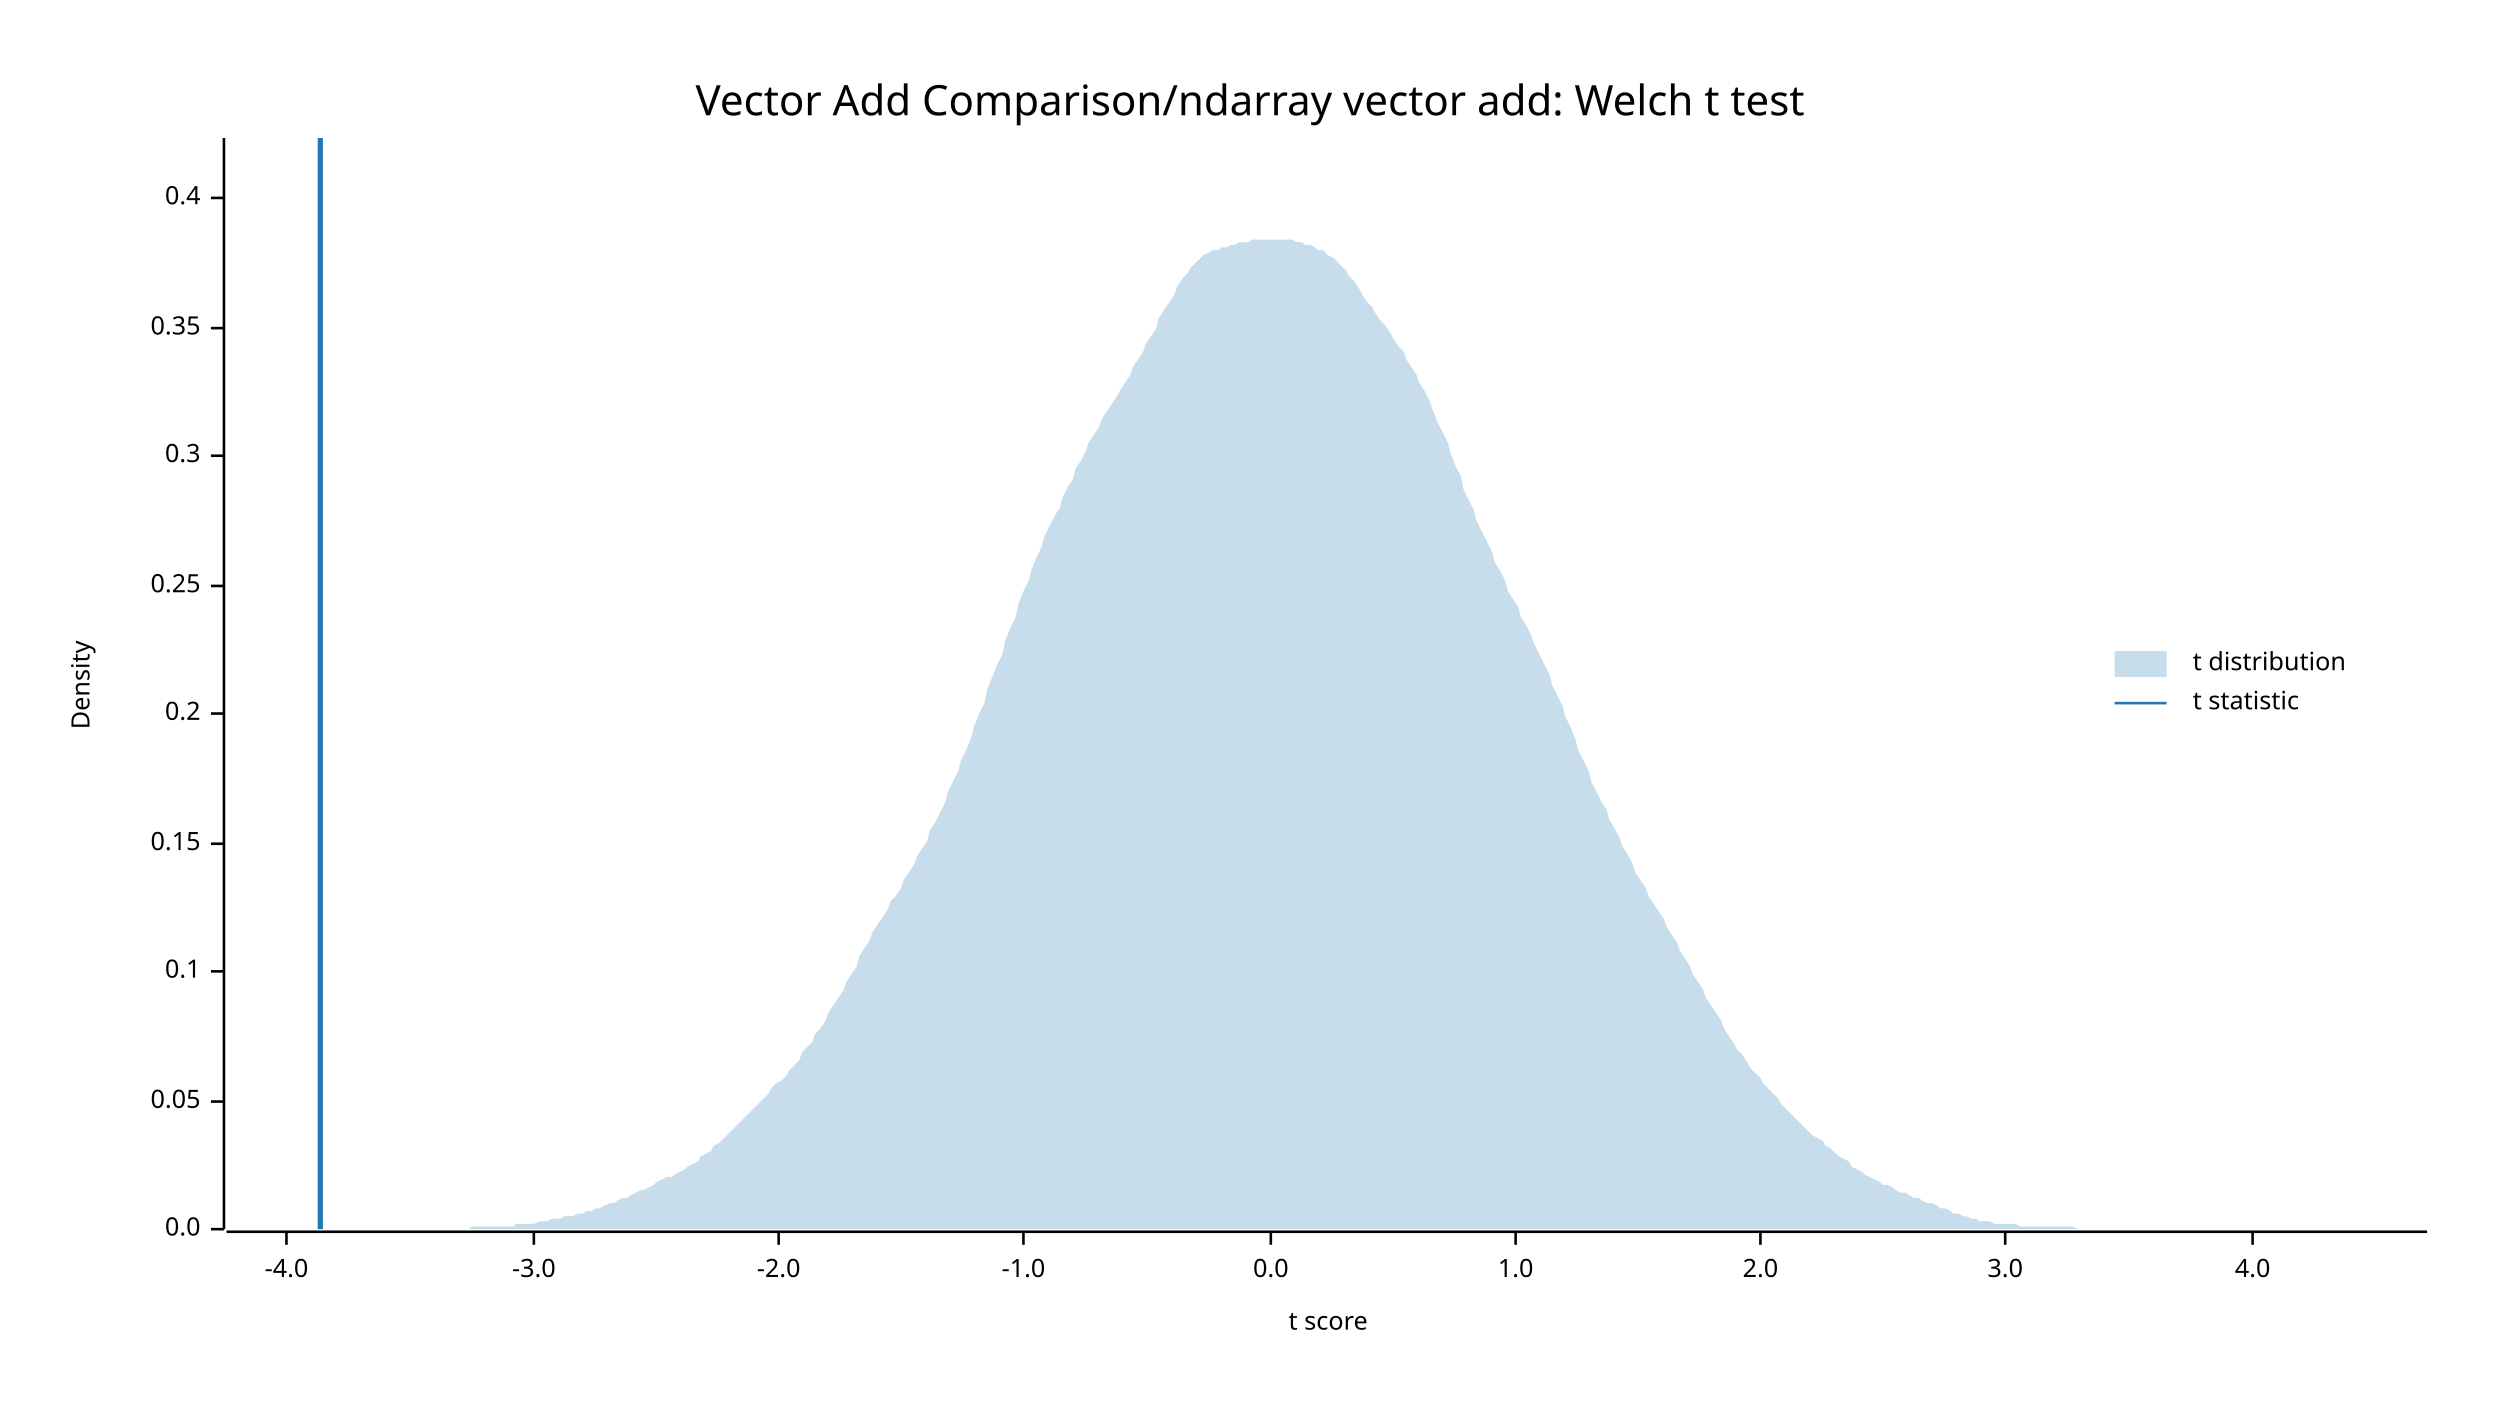
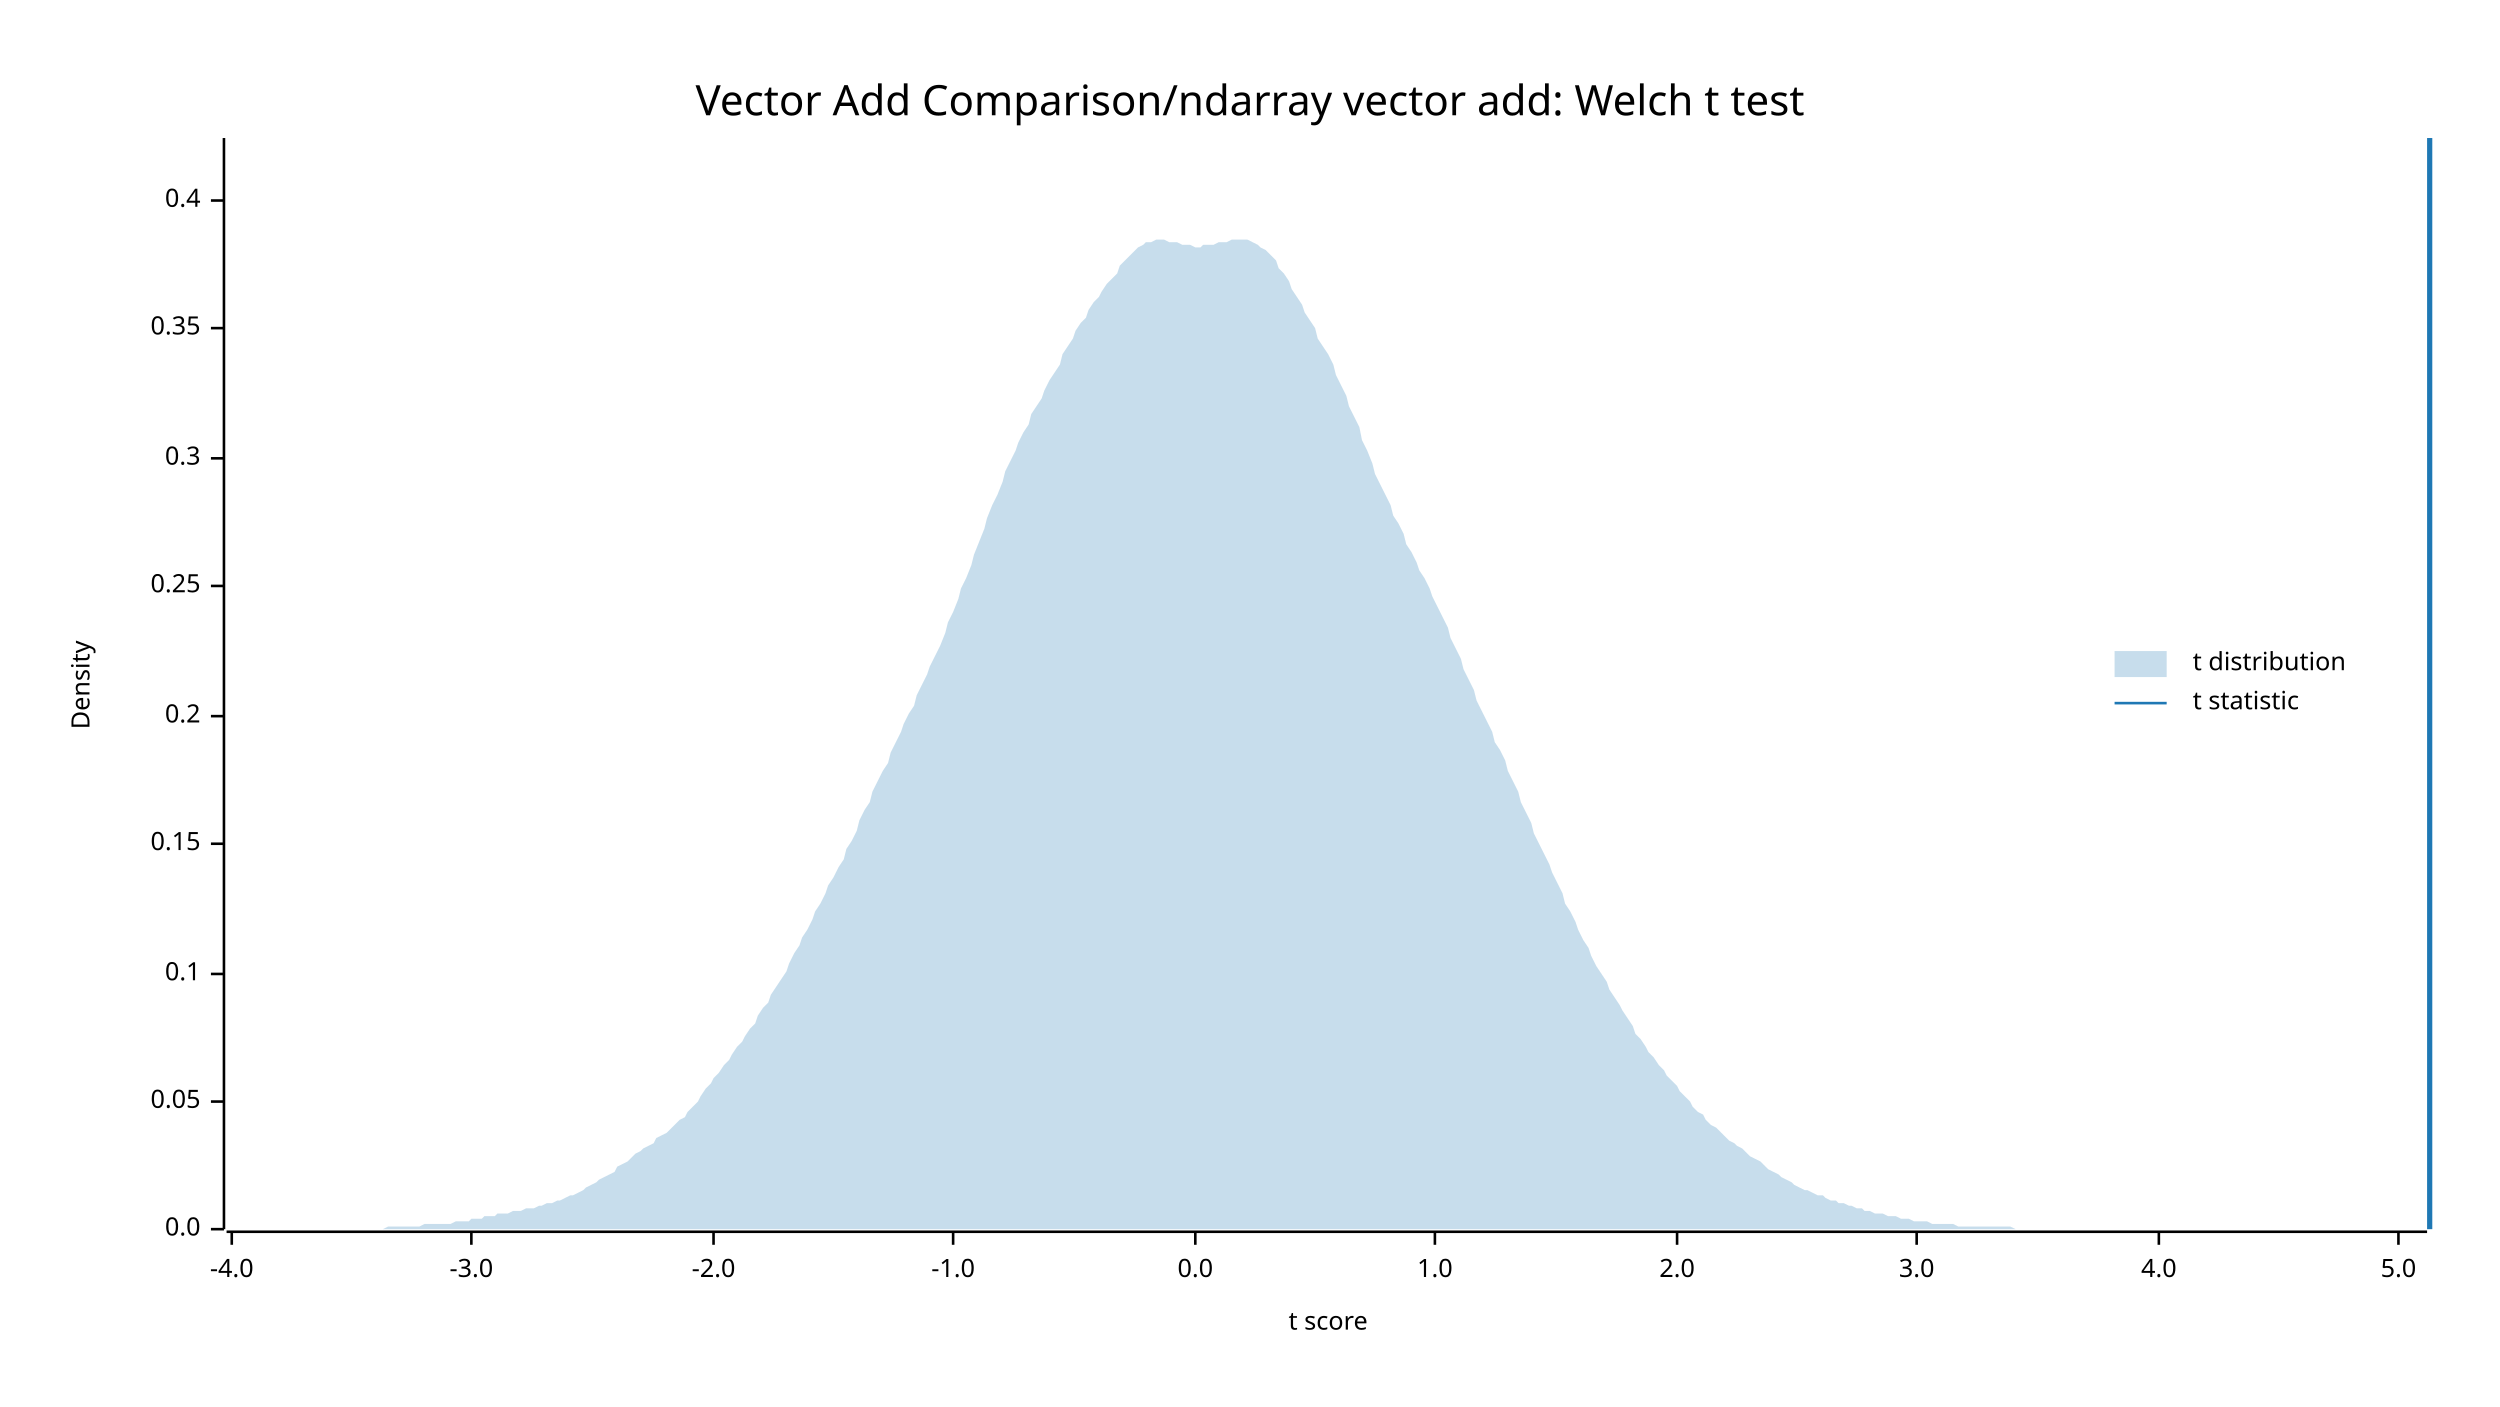
<svg xmlns="http://www.w3.org/2000/svg" width="960" height="540" viewBox="0 0 960 540">
  <text x="480" y="32" dy="0.76em" text-anchor="middle" font-family="sans-serif" font-size="16.129" opacity="1" fill="#000000">
Vector Add Comparison/ndarray vector add: Welch t test
</text>
  <text x="27" y="263" dy="0.76em" text-anchor="middle" font-family="sans-serif" font-size="9.677" opacity="1" fill="#000000" transform="rotate(270, 27, 263)">
Density
</text>
  <text x="510" y="513" dy="-0.5ex" text-anchor="middle" font-family="sans-serif" font-size="9.677" opacity="1" fill="#000000">
t score
</text>
  <polyline fill="none" opacity="1" stroke="#000000" stroke-width="1" points="86,53 86,472 " />
  <text x="77" y="472" dy="0.5ex" text-anchor="end" font-family="sans-serif" font-size="9.677" opacity="1" fill="#000000">
0.0
</text>
  <polyline fill="none" opacity="1" stroke="#000000" stroke-width="1" points="81,472 86,472 " />
  <text x="77" y="423" dy="0.5ex" text-anchor="end" font-family="sans-serif" font-size="9.677" opacity="1" fill="#000000">
0.05
</text>
  <polyline fill="none" opacity="1" stroke="#000000" stroke-width="1" points="81,423 86,423 " />
-   <text x="77" y="373" dy="0.5ex" text-anchor="end" font-family="sans-serif" font-size="9.677" opacity="1" fill="#000000">
+   <text x="77" y="374" dy="0.5ex" text-anchor="end" font-family="sans-serif" font-size="9.677" opacity="1" fill="#000000">
0.1
</text>
-   <polyline fill="none" opacity="1" stroke="#000000" stroke-width="1" points="81,373 86,373 " />
+   <polyline fill="none" opacity="1" stroke="#000000" stroke-width="1" points="81,374 86,374 " />
  <text x="77" y="324" dy="0.5ex" text-anchor="end" font-family="sans-serif" font-size="9.677" opacity="1" fill="#000000">
0.15
</text>
  <polyline fill="none" opacity="1" stroke="#000000" stroke-width="1" points="81,324 86,324 " />
-   <text x="77" y="274" dy="0.5ex" text-anchor="end" font-family="sans-serif" font-size="9.677" opacity="1" fill="#000000">
+   <text x="77" y="275" dy="0.5ex" text-anchor="end" font-family="sans-serif" font-size="9.677" opacity="1" fill="#000000">
0.2
</text>
-   <polyline fill="none" opacity="1" stroke="#000000" stroke-width="1" points="81,274 86,274 " />
+   <polyline fill="none" opacity="1" stroke="#000000" stroke-width="1" points="81,275 86,275 " />
  <text x="77" y="225" dy="0.5ex" text-anchor="end" font-family="sans-serif" font-size="9.677" opacity="1" fill="#000000">
0.25
</text>
  <polyline fill="none" opacity="1" stroke="#000000" stroke-width="1" points="81,225 86,225 " />
-   <text x="77" y="175" dy="0.5ex" text-anchor="end" font-family="sans-serif" font-size="9.677" opacity="1" fill="#000000">
+   <text x="77" y="176" dy="0.5ex" text-anchor="end" font-family="sans-serif" font-size="9.677" opacity="1" fill="#000000">
0.3
</text>
-   <polyline fill="none" opacity="1" stroke="#000000" stroke-width="1" points="81,175 86,175 " />
+   <polyline fill="none" opacity="1" stroke="#000000" stroke-width="1" points="81,176 86,176 " />
  <text x="77" y="126" dy="0.5ex" text-anchor="end" font-family="sans-serif" font-size="9.677" opacity="1" fill="#000000">
0.35
</text>
  <polyline fill="none" opacity="1" stroke="#000000" stroke-width="1" points="81,126 86,126 " />
-   <text x="77" y="76" dy="0.5ex" text-anchor="end" font-family="sans-serif" font-size="9.677" opacity="1" fill="#000000">
+   <text x="77" y="77" dy="0.5ex" text-anchor="end" font-family="sans-serif" font-size="9.677" opacity="1" fill="#000000">
0.4
</text>
-   <polyline fill="none" opacity="1" stroke="#000000" stroke-width="1" points="81,76 86,76 " />
+   <polyline fill="none" opacity="1" stroke="#000000" stroke-width="1" points="81,77 86,77 " />
  <polyline fill="none" opacity="1" stroke="#000000" stroke-width="1" points="87,473 932,473 " />
-   <text x="110" y="483" dy="0.76em" text-anchor="middle" font-family="sans-serif" font-size="9.677" opacity="1" fill="#000000">
+   <text x="89" y="483" dy="0.76em" text-anchor="middle" font-family="sans-serif" font-size="9.677" opacity="1" fill="#000000">
-4.0
</text>
-   <polyline fill="none" opacity="1" stroke="#000000" stroke-width="1" points="110,473 110,478 " />
-   <text x="205" y="483" dy="0.76em" text-anchor="middle" font-family="sans-serif" font-size="9.677" opacity="1" fill="#000000">
+   <polyline fill="none" opacity="1" stroke="#000000" stroke-width="1" points="89,473 89,478 " />
+   <text x="181" y="483" dy="0.76em" text-anchor="middle" font-family="sans-serif" font-size="9.677" opacity="1" fill="#000000">
-3.0
</text>
-   <polyline fill="none" opacity="1" stroke="#000000" stroke-width="1" points="205,473 205,478 " />
-   <text x="299" y="483" dy="0.76em" text-anchor="middle" font-family="sans-serif" font-size="9.677" opacity="1" fill="#000000">
+   <polyline fill="none" opacity="1" stroke="#000000" stroke-width="1" points="181,473 181,478 " />
+   <text x="274" y="483" dy="0.76em" text-anchor="middle" font-family="sans-serif" font-size="9.677" opacity="1" fill="#000000">
-2.0
</text>
-   <polyline fill="none" opacity="1" stroke="#000000" stroke-width="1" points="299,473 299,478 " />
-   <text x="393" y="483" dy="0.76em" text-anchor="middle" font-family="sans-serif" font-size="9.677" opacity="1" fill="#000000">
+   <polyline fill="none" opacity="1" stroke="#000000" stroke-width="1" points="274,473 274,478 " />
+   <text x="366" y="483" dy="0.76em" text-anchor="middle" font-family="sans-serif" font-size="9.677" opacity="1" fill="#000000">
-1.0
</text>
-   <polyline fill="none" opacity="1" stroke="#000000" stroke-width="1" points="393,473 393,478 " />
-   <text x="488" y="483" dy="0.76em" text-anchor="middle" font-family="sans-serif" font-size="9.677" opacity="1" fill="#000000">
+   <polyline fill="none" opacity="1" stroke="#000000" stroke-width="1" points="366,473 366,478 " />
+   <text x="459" y="483" dy="0.76em" text-anchor="middle" font-family="sans-serif" font-size="9.677" opacity="1" fill="#000000">
0.0
</text>
-   <polyline fill="none" opacity="1" stroke="#000000" stroke-width="1" points="488,473 488,478 " />
-   <text x="582" y="483" dy="0.76em" text-anchor="middle" font-family="sans-serif" font-size="9.677" opacity="1" fill="#000000">
+   <polyline fill="none" opacity="1" stroke="#000000" stroke-width="1" points="459,473 459,478 " />
+   <text x="551" y="483" dy="0.76em" text-anchor="middle" font-family="sans-serif" font-size="9.677" opacity="1" fill="#000000">
1.0
</text>
-   <polyline fill="none" opacity="1" stroke="#000000" stroke-width="1" points="582,473 582,478 " />
-   <text x="676" y="483" dy="0.76em" text-anchor="middle" font-family="sans-serif" font-size="9.677" opacity="1" fill="#000000">
+   <polyline fill="none" opacity="1" stroke="#000000" stroke-width="1" points="551,473 551,478 " />
+   <text x="644" y="483" dy="0.76em" text-anchor="middle" font-family="sans-serif" font-size="9.677" opacity="1" fill="#000000">
2.0
</text>
-   <polyline fill="none" opacity="1" stroke="#000000" stroke-width="1" points="676,473 676,478 " />
-   <text x="770" y="483" dy="0.76em" text-anchor="middle" font-family="sans-serif" font-size="9.677" opacity="1" fill="#000000">
+   <polyline fill="none" opacity="1" stroke="#000000" stroke-width="1" points="644,473 644,478 " />
+   <text x="736" y="483" dy="0.76em" text-anchor="middle" font-family="sans-serif" font-size="9.677" opacity="1" fill="#000000">
3.0
</text>
-   <polyline fill="none" opacity="1" stroke="#000000" stroke-width="1" points="770,473 770,478 " />
-   <text x="865" y="483" dy="0.76em" text-anchor="middle" font-family="sans-serif" font-size="9.677" opacity="1" fill="#000000">
+   <polyline fill="none" opacity="1" stroke="#000000" stroke-width="1" points="736,473 736,478 " />
+   <text x="829" y="483" dy="0.76em" text-anchor="middle" font-family="sans-serif" font-size="9.677" opacity="1" fill="#000000">
4.0
</text>
-   <polyline fill="none" opacity="1" stroke="#000000" stroke-width="1" points="865,473 865,478 " />
-   <polygon opacity="0.25" fill="#1F78B4" points="87,472 88,472 90,472 92,472 93,472 95,472 97,472 98,472 100,472 102,472 103,472 105,472 107,472 109,472 110,472 112,472 114,472 115,472 117,472 119,472 120,472 122,472 124,472 125,472 127,472 129,472 131,472 132,472 134,472 136,472 137,472 139,472 141,472 142,472 144,472 146,472 147,472 149,472 151,472 153,472 154,472 156,472 158,472 159,472 161,472 163,472 164,472 166,472 168,472 169,472 171,472 173,472 175,472 176,472 178,472 180,472 181,471 183,471 185,471 186,471 188,471 190,471 191,471 193,471 195,471 197,471 198,470 200,470 202,470 203,470 205,470 207,469 208,469 210,469 212,468 214,468 215,468 217,467 219,467 220,467 222,466 224,466 225,465 227,465 229,464 230,464 232,463 234,462 236,462 237,461 239,460 241,460 242,459 244,458 246,457 247,457 249,456 251,455 252,454 254,453 256,452 258,452 259,451 261,450 263,449 264,448 266,447 268,446 269,444 271,443 273,442 274,440 276,439 278,437 280,435 281,434 283,432 285,430 286,429 288,427 290,425 291,424 293,422 295,420 296,418 298,416 300,415 302,413 303,411 305,409 307,407 308,404 310,402 312,400 313,397 315,395 317,392 318,389 320,386 322,383 324,380 325,377 327,374 329,371 330,367 332,364 334,361 335,358 337,355 339,352 341,349 342,346 344,344 346,341 347,338 349,335 351,332 352,329 354,326 356,323 357,319 359,316 361,312 363,308 364,304 366,300 368,296 369,292 371,288 373,283 374,279 376,274 378,270 379,265 381,260 383,255 385,251 386,246 388,241 390,237 391,232 393,227 395,223 396,219 398,214 400,210 401,206 403,202 405,198 407,195 408,191 410,187 412,184 413,180 415,177 417,173 418,170 420,167 422,164 423,161 425,158 427,155 429,152 430,150 432,147 434,144 435,141 437,138 439,135 440,132 442,129 444,126 445,122 447,119 449,116 451,113 452,110 454,107 456,105 457,103 459,101 461,99 462,98 464,97 466,96 468,96 469,95 471,95 473,94 474,94 476,93 478,93 479,93 481,92 483,92 484,92 486,92 488,92 490,92 491,92 493,92 495,92 496,92 498,93 500,93 501,94 503,94 505,95 506,96 508,96 510,98 512,99 513,100 515,102 517,104 518,106 520,108 522,111 523,113 525,116 527,118 528,120 530,123 532,125 534,128 535,130 537,133 539,135 540,138 542,141 544,144 545,147 547,150 549,154 550,157 552,162 554,166 556,170 557,174 559,179 561,183 562,188 564,192 566,196 567,200 569,204 571,208 573,212 574,216 576,219 578,223 579,227 581,230 583,233 584,237 586,240 588,244 589,247 591,251 593,255 595,259 596,263 598,267 600,271 601,275 603,279 605,284 606,288 608,292 610,296 611,300 613,304 615,308 617,311 618,315 620,318 622,322 623,325 625,328 627,332 628,335 630,338 632,341 633,344 635,347 637,350 639,353 640,356 642,359 644,362 645,365 647,368 649,371 650,374 652,377 654,380 655,383 657,386 659,389 661,392 662,395 664,398 666,401 667,403 669,405 671,408 672,410 674,412 676,414 677,416 679,418 681,420 683,422 684,424 686,426 688,428 689,429 691,431 693,433 694,434 696,436 698,437 700,438 701,440 703,441 705,443 706,444 708,445 710,446 711,448 713,449 715,450 716,451 718,452 720,453 722,454 723,455 725,455 727,456 728,457 730,458 732,458 733,459 735,460 737,460 738,461 740,462 742,462 744,463 745,464 747,464 749,465 750,466 752,466 754,467 755,467 757,468 759,468 760,469 762,469 764,469 766,470 767,470 769,470 771,470 772,470 774,470 776,471 777,471 779,471 781,471 782,471 784,471 786,471 788,471 789,471 791,471 793,471 794,471 796,471 798,472 799,472 801,472 803,472 804,472 806,472 808,472 810,472 811,472 813,472 815,472 816,472 818,472 820,472 821,472 823,472 825,472 827,472 828,472 830,472 832,472 833,472 835,472 837,472 838,472 840,472 842,472 843,472 845,472 847,472 849,472 850,472 852,472 854,472 855,472 857,472 859,472 860,472 862,472 864,472 865,472 867,472 869,472 871,472 872,472 874,472 876,472 877,472 879,472 881,472 882,472 884,472 886,472 887,472 889,472 891,472 893,472 894,472 896,472 898,472 899,472 901,472 903,472 904,472 906,472 908,472 909,472 911,472 913,472 915,472 916,472 918,472 920,472 921,472 923,472 925,472 926,472 928,472 930,472 932,472 932,472 87,472 " />
-   <polyline fill="none" opacity="1" stroke="#1F78B4" stroke-width="2" points="123,472 123,53 " />
+   <polyline fill="none" opacity="1" stroke="#000000" stroke-width="1" points="829,473 829,478 " />
+   <text x="921" y="483" dy="0.76em" text-anchor="middle" font-family="sans-serif" font-size="9.677" opacity="1" fill="#000000">
+ 5.0
+ </text>
+   <polyline fill="none" opacity="1" stroke="#000000" stroke-width="1" points="921,473 921,478 " />
+   <polygon opacity="0.25" fill="#1F78B4" points="87,472 88,472 90,472 92,472 93,472 95,472 97,472 98,472 100,472 102,472 103,472 105,472 107,472 109,472 110,472 112,472 114,472 115,472 117,472 119,472 120,472 122,472 124,472 125,472 127,472 129,472 131,472 132,472 134,472 136,472 137,472 139,472 141,472 142,472 144,472 146,472 147,472 149,471 151,471 153,471 154,471 156,471 158,471 159,471 161,471 163,470 164,470 166,470 168,470 169,470 171,470 173,470 175,469 176,469 178,469 180,469 181,468 183,468 185,468 186,467 188,467 190,467 191,466 193,466 195,466 197,465 198,465 200,465 202,464 203,464 205,464 207,463 208,463 210,462 212,462 214,461 215,461 217,460 219,459 220,459 222,458 224,457 225,456 227,455 229,454 230,453 232,452 234,451 236,450 237,448 239,447 241,446 242,445 244,443 246,442 247,441 249,440 251,439 252,437 254,436 256,435 258,433 259,432 261,430 263,429 264,427 266,425 268,423 269,421 271,418 273,416 274,414 276,412 278,409 280,407 281,405 283,402 285,400 286,398 288,395 290,393 291,390 293,387 295,385 296,382 298,379 300,376 302,373 303,370 305,366 307,363 308,360 310,357 312,353 313,350 315,347 317,343 318,340 320,337 322,333 324,330 325,326 327,323 329,319 330,315 332,311 334,308 335,304 337,300 339,296 341,293 342,289 344,285 346,281 347,278 349,274 351,271 352,267 354,263 356,259 357,256 359,252 361,248 363,243 364,239 366,235 368,230 369,226 371,222 373,217 374,213 376,208 378,203 379,199 381,194 383,190 385,185 386,181 388,177 390,173 391,170 393,166 395,163 396,159 398,156 400,153 401,150 403,146 405,143 407,140 408,136 410,133 412,130 413,127 415,124 417,122 418,119 420,116 422,114 423,112 425,109 427,107 429,105 430,102 432,100 434,98 435,97 437,95 439,94 440,93 442,93 444,92 445,92 447,92 449,93 451,93 452,93 454,94 456,94 457,94 459,95 461,95 462,94 464,94 466,94 468,93 469,93 471,93 473,92 474,92 476,92 478,92 479,92 481,93 483,94 484,95 486,96 488,98 490,100 491,103 493,105 495,108 496,111 498,114 500,117 501,120 503,123 505,126 506,130 508,133 510,136 512,140 513,144 515,148 517,152 518,156 520,160 522,164 523,169 525,173 527,178 528,182 530,186 532,190 534,194 535,198 537,201 539,205 540,209 542,212 544,216 545,219 547,222 549,226 550,229 552,233 554,237 556,241 557,245 559,249 561,253 562,257 564,261 566,265 567,269 569,273 571,277 573,281 574,285 576,288 578,292 579,296 581,300 583,304 584,308 586,312 588,316 589,320 591,324 593,328 595,332 596,335 598,339 600,343 601,347 603,350 605,354 606,357 608,361 610,364 611,367 613,371 615,374 617,377 618,380 620,383 622,386 623,388 625,391 627,394 628,397 630,399 632,402 633,404 635,406 637,409 639,411 640,413 642,415 644,417 645,419 647,421 649,423 650,425 652,427 654,428 655,430 657,432 659,433 661,435 662,436 664,438 666,439 667,440 669,441 671,443 672,444 674,445 676,446 677,447 679,449 681,450 683,451 684,452 686,453 688,454 689,455 691,456 693,457 694,457 696,458 698,459 700,459 701,460 703,461 705,461 706,462 708,462 710,463 711,463 713,464 715,464 716,465 718,465 720,466 722,466 723,466 725,467 727,467 728,467 730,468 732,468 733,468 735,469 737,469 738,469 740,469 742,470 744,470 745,470 747,470 749,470 750,470 752,471 754,471 755,471 757,471 759,471 760,471 762,471 764,471 766,471 767,471 769,471 771,471 772,471 774,472 776,472 777,472 779,472 781,472 782,472 784,472 786,472 788,472 789,472 791,472 793,472 794,472 796,472 798,472 799,472 801,472 803,472 804,472 806,472 808,472 810,472 811,472 813,472 815,472 816,472 818,472 820,472 821,472 823,472 825,472 827,472 828,472 830,472 832,472 833,472 835,472 837,472 838,472 840,472 842,472 843,472 845,472 847,472 849,472 850,472 852,472 854,472 855,472 857,472 859,472 860,472 862,472 864,472 865,472 867,472 869,472 871,472 872,472 874,472 876,472 877,472 879,472 881,472 882,472 884,472 886,472 887,472 889,472 891,472 893,472 894,472 896,472 898,472 899,472 901,472 903,472 904,472 906,472 908,472 909,472 911,472 913,472 915,472 916,472 918,472 920,472 921,472 923,472 925,472 926,472 928,472 930,472 932,472 932,472 87,472 " />
+   <polyline fill="none" opacity="1" stroke="#1F78B4" stroke-width="2" points="933,472 933,53 " />
  <text x="842" y="250" dy="0.76em" text-anchor="start" font-family="sans-serif" font-size="9.677" opacity="1" fill="#000000">
t distribution
</text>
  <text x="842" y="265" dy="0.76em" text-anchor="start" font-family="sans-serif" font-size="9.677" opacity="1" fill="#000000">
t statistic
</text>
  <rect x="812" y="250" width="20" height="10" opacity="0.25" fill="#1F78B4" stroke="none" />
  <polyline fill="none" opacity="1" stroke="#1F78B4" stroke-width="1" points="812,270 832,270 " />
</svg>
